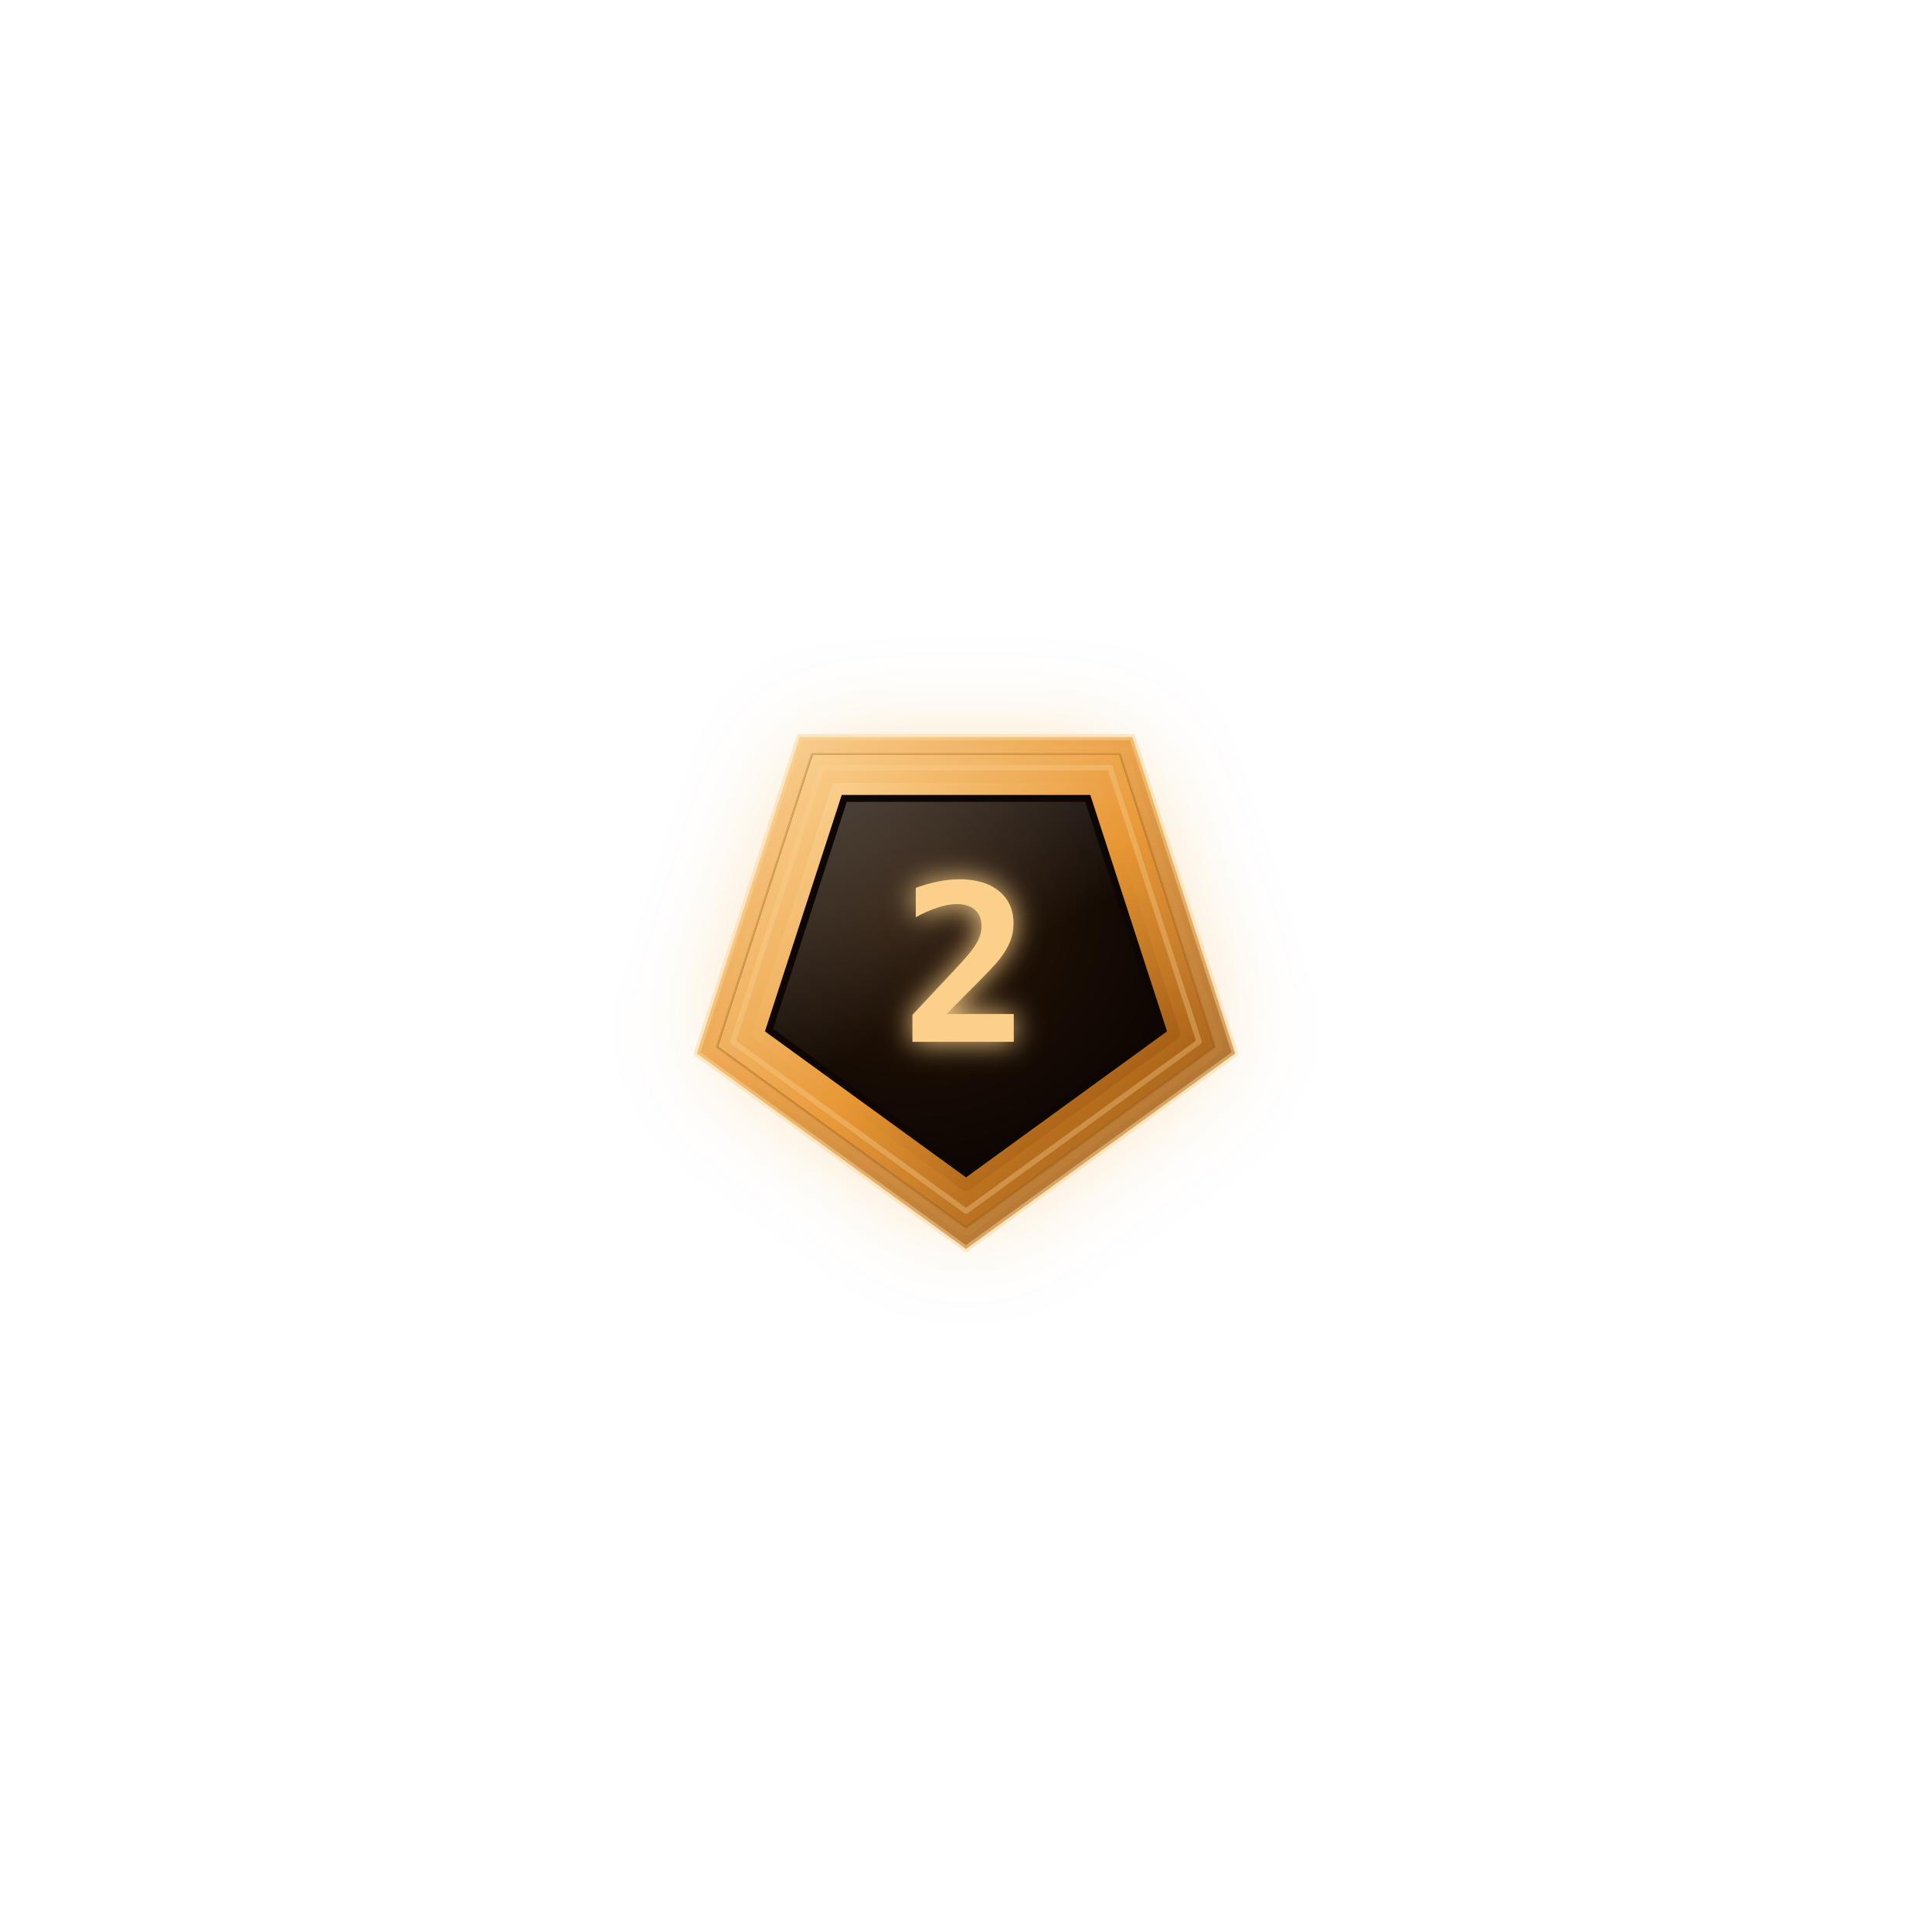
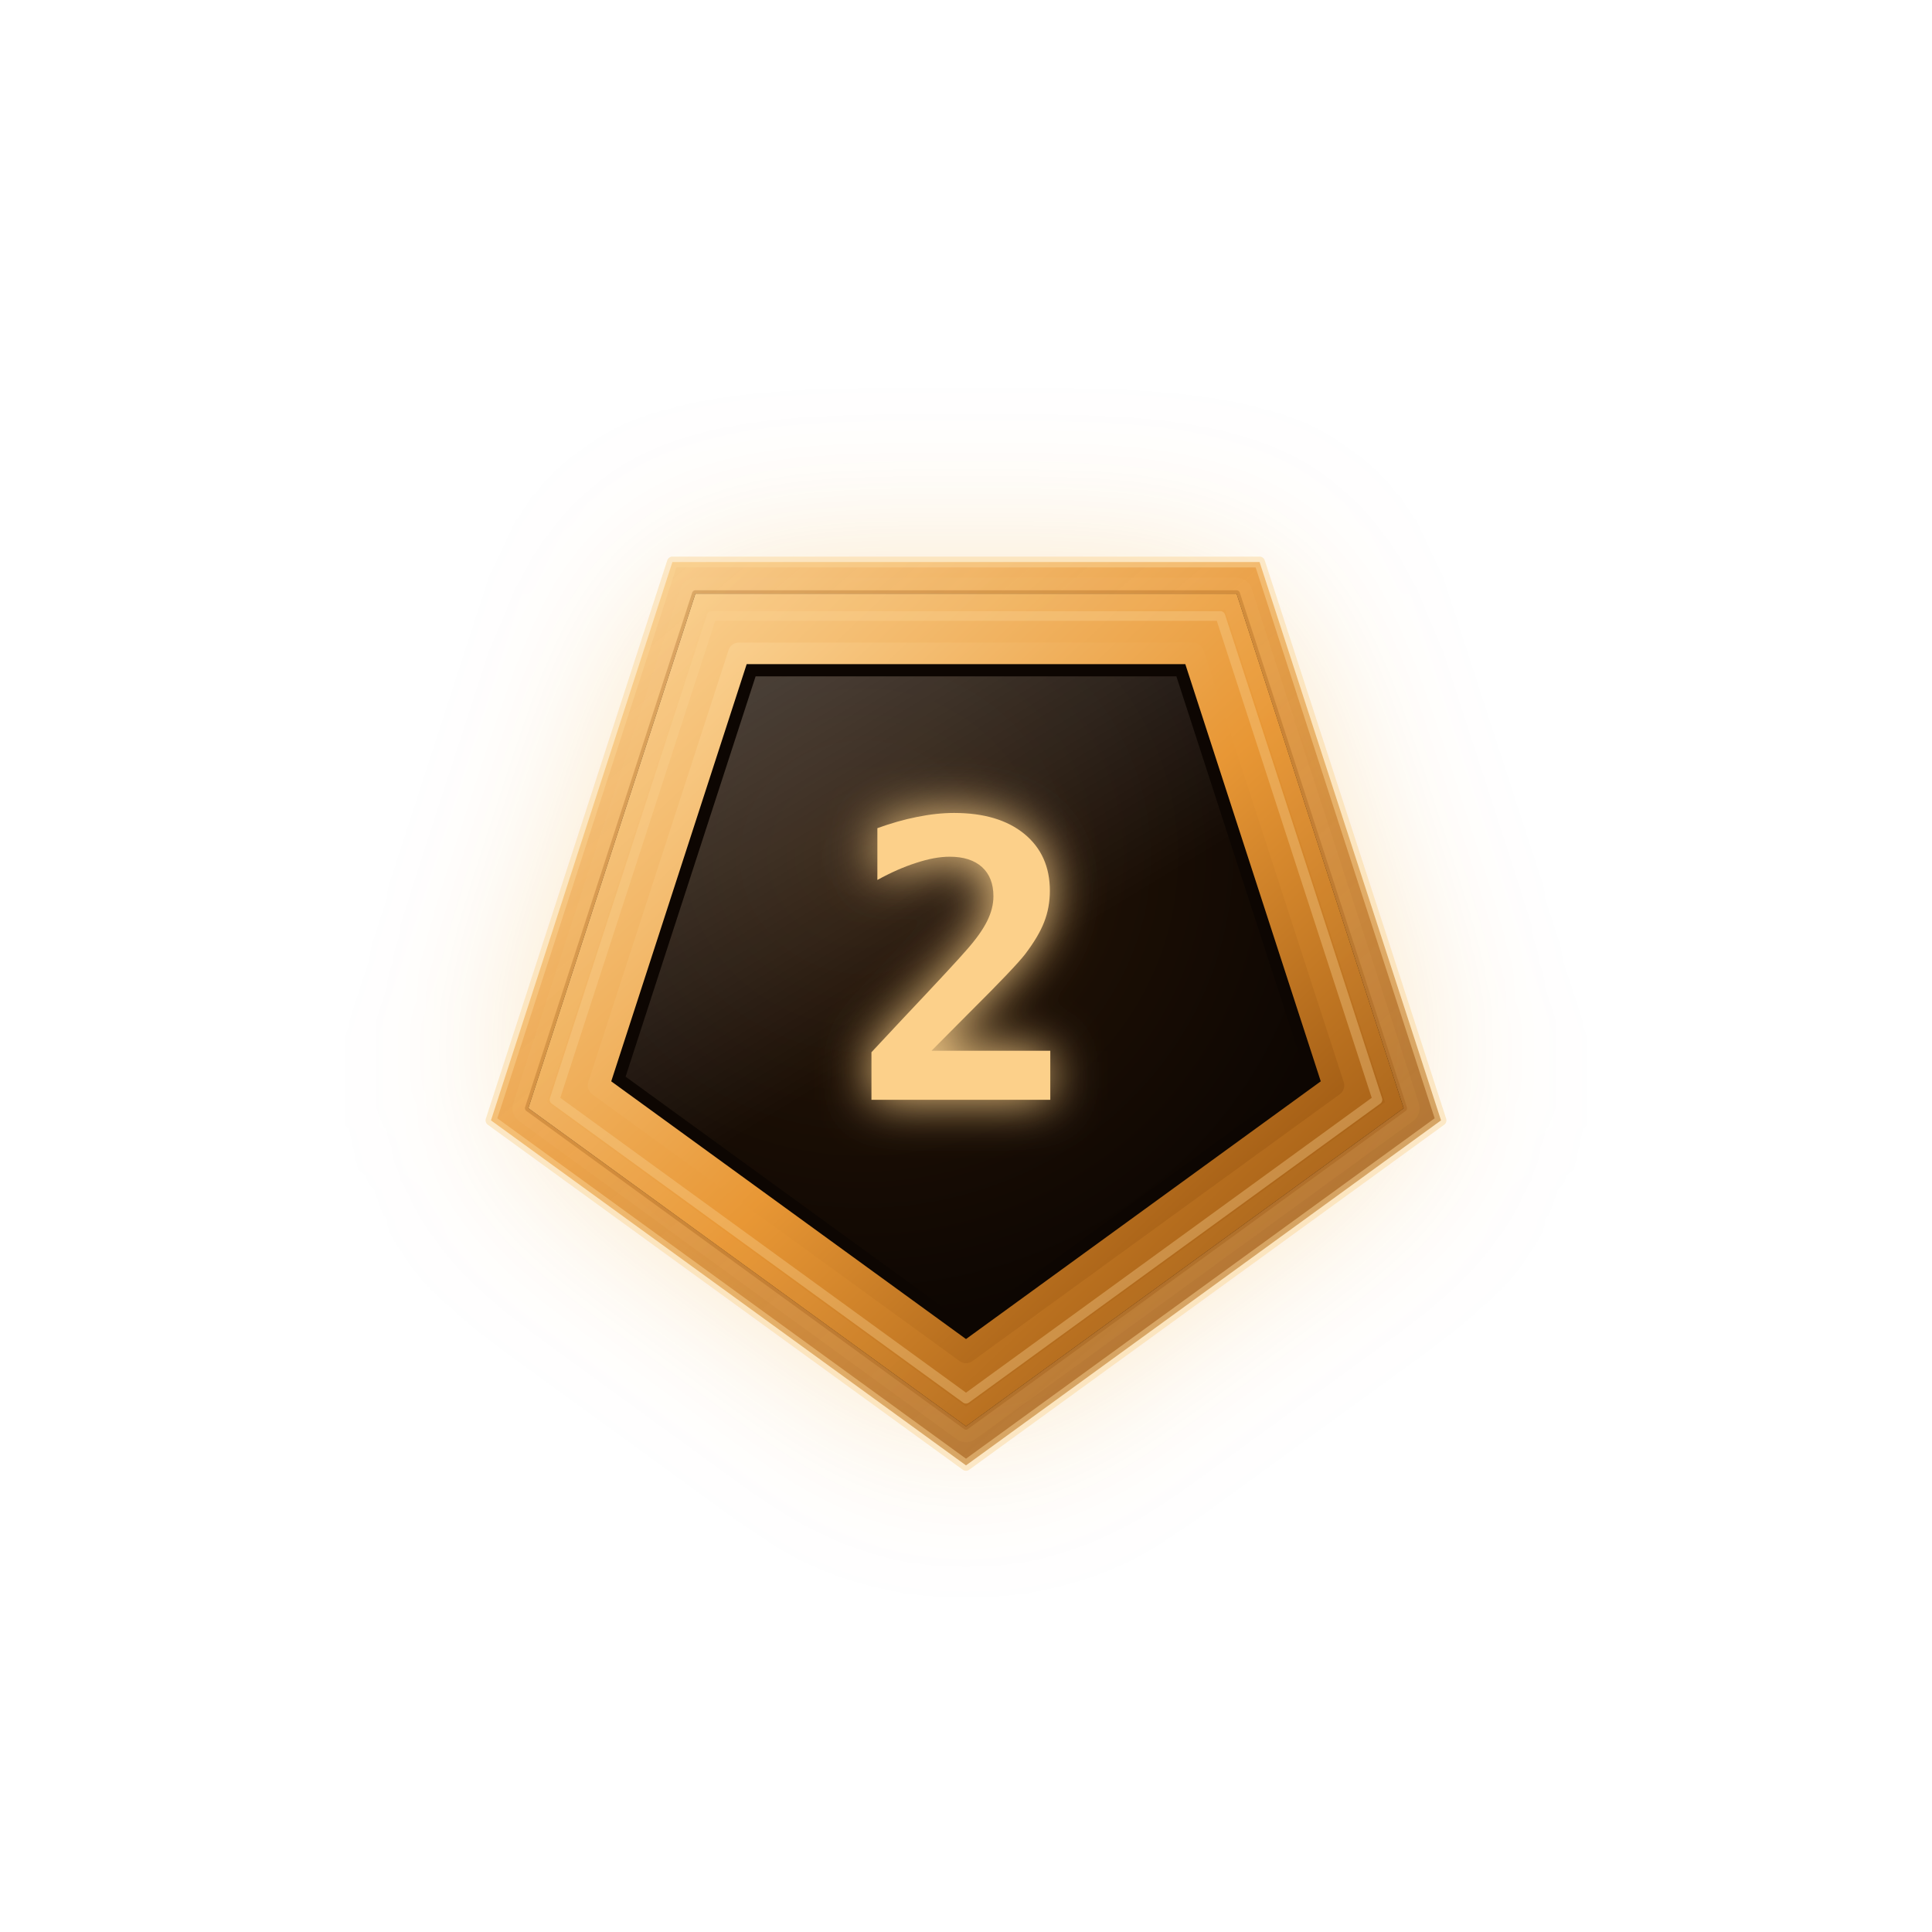
- <svg xmlns="http://www.w3.org/2000/svg" width="252" height="252" viewBox="-84 -84 252 252">
+ <svg xmlns="http://www.w3.org/2000/svg" width="142.80" height="142.80" viewBox="-29.40 -29.40 142.80 142.80">
  <defs>
    <radialGradient id="bgu7kzd" cx="35%" cy="28%" r="72%">
      <stop offset="0%" stop-color="#2a1808" />
      <stop offset="100%" stop-color="#0d0602" />
    </radialGradient>
    <linearGradient id="rimu7kzd" x1="5%" y1="5%" x2="95%" y2="95%">
      <stop offset="0%" stop-color="#fbd394" />
      <stop offset="50%" stop-color="#e89735" />
      <stop offset="100%" stop-color="#8b4a0a" />
    </linearGradient>
    <linearGradient id="transRingu7kzd" x1="0%" y1="0%" x2="100%" y2="100%">
      <stop offset="0%" stop-color="#fbd497" />
      <stop offset="100%" stop-color="#e99a3c" />
    </linearGradient>
    <linearGradient id="shu7kzd" x1="18%" y1="0%" x2="82%" y2="100%">
      <stop offset="0%" stop-color="white" stop-opacity="0.2" />
      <stop offset="50%" stop-color="white" stop-opacity="0" />
    </linearGradient>
    <filter id="glu7kzd" x="-40%" y="-40%" width="180%" height="180%">
      <feGaussianBlur stdDeviation="1.8" result="b" />
      <feMerge>
        <feMergeNode in="b" />
        <feMergeNode in="SourceGraphic" />
      </feMerge>
    </filter>
    <filter id="halou7kzd" x="-150%" y="-150%" width="500%" height="500%">
      <feGaussianBlur stdDeviation="7" result="b" />
      <feMerge>
        <feMergeNode in="b" />
        <feMergeNode in="SourceGraphic" />
      </feMerge>
    </filter>
    <linearGradient id="pgu7kzd_0" x1="5%" y1="0%" x2="95%" y2="100%">
      <stop offset="0%" stop-color="#fbd496" stop-opacity="0.95" />
      <stop offset="38%" stop-color="#e99a3a" stop-opacity="0.9" />
      <stop offset="100%" stop-color="#8b4a0a" stop-opacity="0.85" />
    </linearGradient>
  </defs>
  <path d="M42.00,76.02L9.65,52.51L22.00,14.48L62.00,14.48L74.35,52.51Z" fill="#e8922a" fill-opacity="0.3" filter="url(#halou7kzd)" />
  <path d="M42.00,78.91L6.89,53.41L20.30,12.14L63.70,12.14L77.11,53.41Z" fill="url(#pgu7kzd_0)" />
  <path d="M42.00,76.02L9.65,52.51L22.00,14.48L62.00,14.48L74.35,52.51Z" fill="#0d0602" />
  <path d="M42.00,78.91L6.89,53.41L20.30,12.14L63.70,12.14L77.11,53.41Z" fill="none" stroke="#fbd496" stroke-width="0.8" stroke-opacity="0.48" stroke-linejoin="round" />
  <path d="M42.00,76.02L9.65,52.51L22.00,14.48L62.00,14.48L74.35,52.51Z" fill="none" stroke="#8b4a0a" stroke-width="0.5" stroke-opacity="0.28" stroke-linejoin="round" />
  <path d="M42.00,76.02L9.65,52.51L22.00,14.48L62.00,14.48L74.35,52.51Z" fill="url(#rimu7kzd)" />
  <path d="M42.00,70.56L14.84,50.83L25.21,18.89L58.79,18.89L69.16,50.83Z" fill="#0d0602" />
  <path d="M42.00,70.56L14.84,50.83L25.21,18.89L58.79,18.89L69.16,50.83Z" fill="none" stroke="url(#rimu7kzd)" stroke-width="1.596" stroke-linejoin="round" />
  <path d="M42.00,68.46L16.84,50.18L26.45,20.59L57.55,20.59L67.16,50.18Z" fill="url(#bgu7kzd)" />
  <path d="M42.00,68.46L16.84,50.18L26.45,20.59L57.55,20.59L67.16,50.18Z" fill="url(#shu7kzd)" />
  <path d="M42.00,76.02L9.65,52.51L22.00,14.48L62.00,14.48L74.35,52.51Z" fill="none" stroke="url(#transRingu7kzd)" stroke-width="2.352" stroke-opacity="0.09" stroke-linejoin="round" />
  <path d="M42.00,73.98L11.59,51.88L23.20,16.13L60.80,16.13L72.41,51.88Z" fill="none" stroke="#fbd395" stroke-width="0.72" stroke-opacity="0.36" stroke-linejoin="round" />
  <text x="42" y="42" text-anchor="middle" dominant-baseline="central" font-family="Orbitron,monospace" font-weight="900" font-size="28.56" fill="#fcd08a" filter="url(#glu7kzd)">2</text>
</svg>
